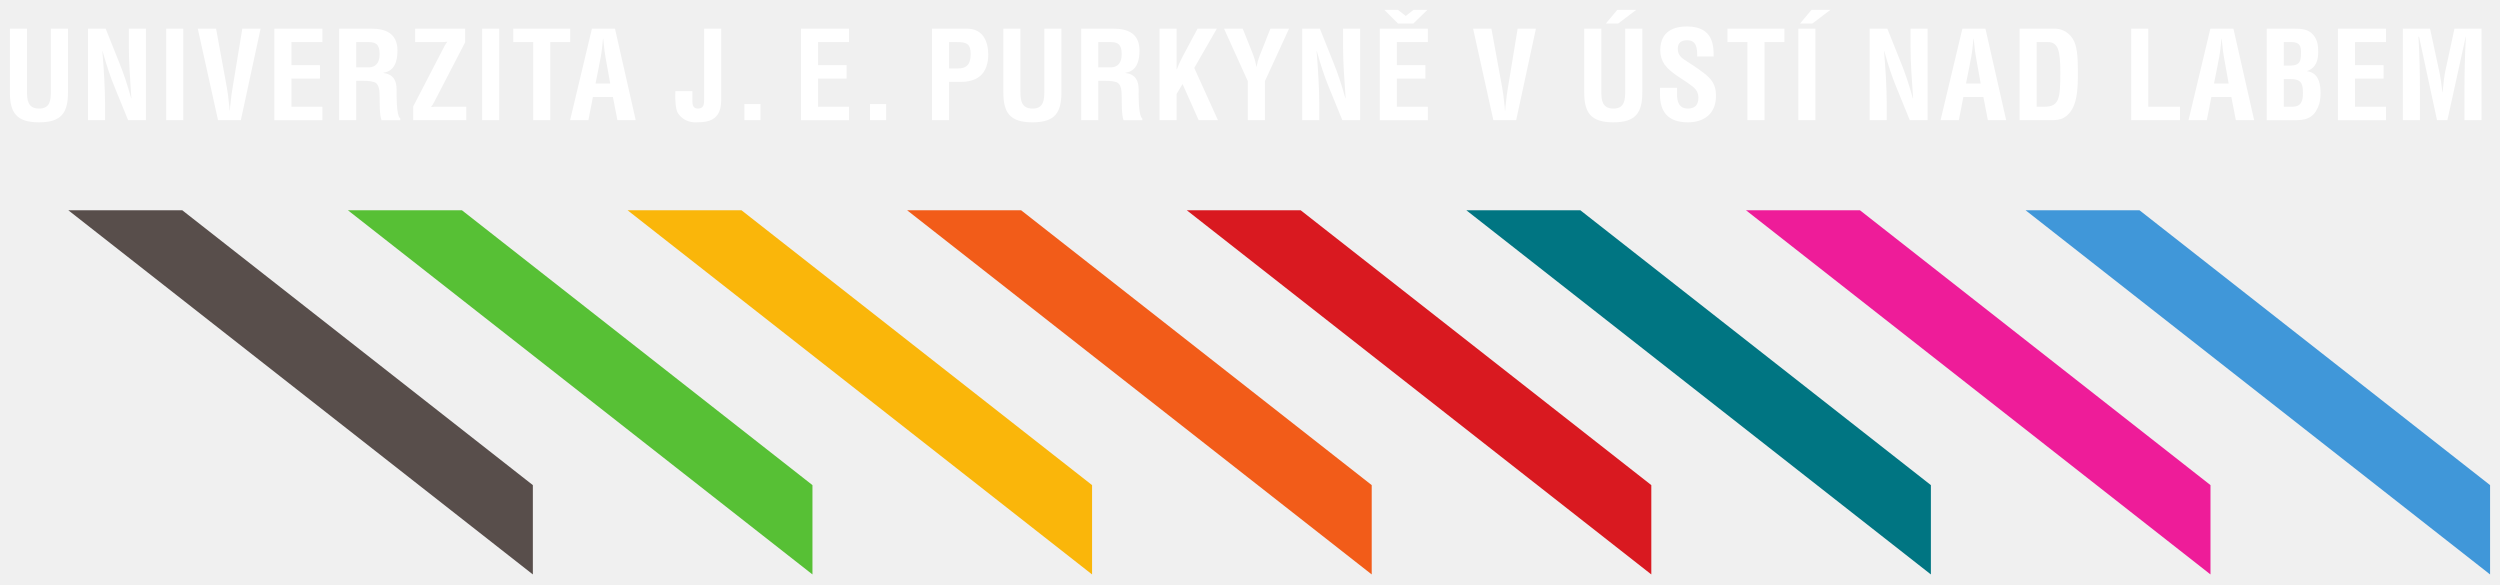
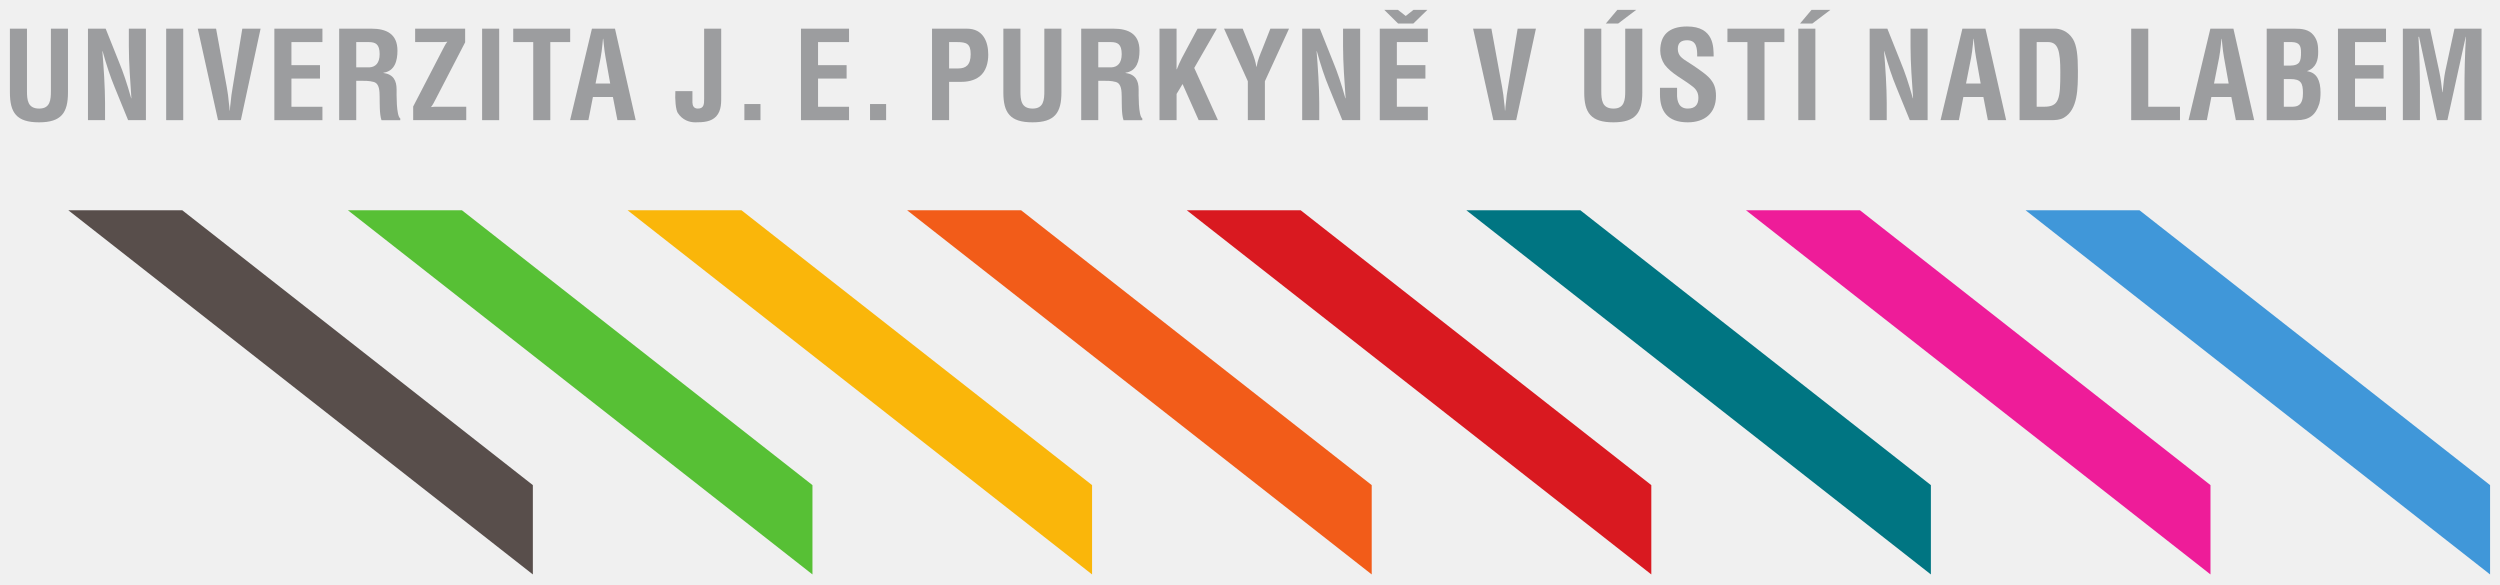
<svg xmlns="http://www.w3.org/2000/svg" version="1.1" width="892.913" height="208.701" id="svg12313">
  <defs id="defs12315" />
  <g transform="translate(60.84097,-388.6614)" id="layer1">
    <g transform="matrix(4.95183,0,0,4.95183,-1718.734,-2553.055)" id="g12410">
      <path d="m 393.405,629.058 0,6.442 -33.509,-26.269 8.224,0 25.285,19.826 z" id="path11291" style="fill:#57c035;fill-opacity:1;fill-rule:nonzero;stroke:none" />
      <path d="m 413.573,629.058 0,6.442 -33.506,-26.269 8.216,0 25.29,19.826 z" id="path11293" style="fill:#fab60a;fill-opacity:1;fill-rule:nonzero;stroke:none" />
      <path d="m 373.238,629.058 0,6.442 -33.509,-26.269 8.22,0 25.289,19.826 z" id="path11295" style="fill:#584e4b;fill-opacity:1;fill-rule:nonzero;stroke:none" />
      <path d="m 433.743,629.058 0,6.442 -33.513,-26.269 8.223,0 25.29,19.826 z" id="path11297" style="fill:#f25c19;fill-opacity:1;fill-rule:nonzero;stroke:none" />
      <path d="m 453.91,629.058 0,6.442 -33.508,-26.269 8.215,0 25.293,19.826 z" id="path11299" style="fill:#d91920;fill-opacity:1;fill-rule:nonzero;stroke:none" />
      <path d="m 474.075,629.058 0,6.442 -33.509,-26.269 8.223,0 25.286,19.826 z" id="path11301" style="fill:#007582;fill-opacity:1;fill-rule:nonzero;stroke:none" />
      <path d="m 494.242,629.058 0,6.442 -33.506,-26.269 8.22,0 25.286,19.826 z" id="path11303" style="fill:#ee1c99;fill-opacity:1;fill-rule:nonzero;stroke:none" />
      <path d="m 514.408,635.5 -33.505,-26.269 8.217,0 25.288,19.826 0,6.442 z" id="path11305" style="fill:#4097d9;fill-opacity:1;fill-rule:nonzero;stroke:none" />
-       <path d="m 338.476,596.134 1.231,0 0,4.601 c 0,1.461 -0.475,2.155 -2.085,2.155 -1.629,0 -2.103,-0.694 -2.103,-2.155 l 0,-4.601 1.231,0 0,4.496 c 0,0.634 0.044,1.268 0.88,1.268 0.801,0 0.845,-0.634 0.845,-1.268 l 0,-4.496 z" id="path11307" style="fill:white;fill-opacity:1;fill-rule:nonzero;stroke:none" />
-       <path d="m 344.098,596.134 1.231,0 0,6.599 -1.285,0 -0.959,-2.349 c -0.325,-0.784 -0.589,-1.584 -0.88,-2.623 l -0.018,0 c 0.045,0.545 0.098,1.215 0.133,1.883 0.035,0.66 0.061,1.32 0.061,1.847 l 0,1.241 -1.232,0 0,-6.599 1.276,0 0.96,2.402 c 0.315,0.765 0.579,1.548 0.88,2.621 l 0.016,0 c -0.044,-0.599 -0.087,-1.24 -0.122,-1.874 -0.036,-0.634 -0.061,-1.268 -0.061,-1.856 l 0,-1.294 z" id="path11309" style="fill:white;fill-opacity:1;fill-rule:nonzero;stroke:none" />
-       <path d="m 346.79,596.134 1.231,0 0,6.599 -1.231,0 0,-6.599 z" id="path11311" style="fill:white;fill-opacity:1;fill-rule:nonzero;stroke:none" />
-       <path d="m 352.281,596.134 1.319,0 -1.424,6.599 -1.646,0 -1.461,-6.599 1.32,0 0.775,4.231 c 0.07,0.37 0.114,0.749 0.149,1.126 0.019,0.176 0.052,0.361 0.052,0.546 l 0.019,0 c 0,-0.185 0.035,-0.37 0.052,-0.546 0.035,-0.378 0.079,-0.756 0.15,-1.126 l 0.695,-4.231 z" id="path11313" style="fill:white;fill-opacity:1;fill-rule:nonzero;stroke:none" />
-       <path d="m 354.593,602.733 0,-6.599 3.467,0 0,0.968 -2.235,0 0,1.664 2.059,0 0,0.968 -2.059,0 0,2.033 2.235,0 0,0.968 -3.467,0 z" id="path11315" style="fill:white;fill-opacity:1;fill-rule:nonzero;stroke:none" />
-       <path d="m 360.498,598.923 0.968,0 c 0.405,-0.026 0.721,-0.29 0.721,-0.95 0,-0.739 -0.309,-0.863 -0.775,-0.871 l -0.914,0 0,1.821 z m 0,0.969 0,2.841 -1.231,0 0,-6.599 2.331,0 c 1.064,0 1.874,0.37 1.874,1.584 0,0.721 -0.186,1.478 -1.012,1.593 l 0,0.018 c 0.73,0.098 0.95,0.564 0.95,1.196 0,0.274 -0.034,1.893 0.265,2.085 l 0,0.124 -1.355,0 c -0.15,-0.422 -0.124,-1.231 -0.133,-1.671 -0.009,-0.405 0,-0.959 -0.421,-1.083 -0.335,-0.098 -0.696,-0.087 -1.048,-0.087 l -0.22,0 z" id="path11317" style="fill:white;fill-opacity:1;fill-rule:nonzero;stroke:none" />
-       <path d="m 364.607,601.746 2.12,-4.091 c 0.105,-0.193 0.194,-0.395 0.344,-0.58 -0.159,0.026 -0.318,0.026 -0.475,0.026 l -1.849,0 0,-0.968 3.607,0 0,0.985 -2.12,4.091 c -0.105,0.194 -0.193,0.396 -0.344,0.581 0.159,-0.026 0.318,-0.026 0.475,-0.026 l 2.069,0 0,0.968 -3.828,0 0,-0.986 z" id="path11319" style="fill:white;fill-opacity:1;fill-rule:nonzero;stroke:none" />
-       <path d="m 369.578,596.134 1.231,0 0,6.599 -1.231,0 0,-6.599 z" id="path11321" style="fill:white;fill-opacity:1;fill-rule:nonzero;stroke:none" />
-       <path d="m 371.823,596.134 4.107,0 0,0.968 -1.434,0 0,5.631 -1.231,0 0,-5.631 -1.442,0 0,-0.968 z" id="path11323" style="fill:white;fill-opacity:1;fill-rule:nonzero;stroke:none" />
-       <path d="m 377.761,600.093 1.056,0 -0.334,-1.874 c -0.061,-0.307 -0.089,-0.608 -0.124,-0.915 -0.009,-0.149 -0.026,-0.299 -0.044,-0.44 l -0.018,0 c -0.018,0.141 -0.035,0.291 -0.044,0.44 -0.035,0.307 -0.062,0.608 -0.124,0.915 l -0.37,1.874 z m -1.837,2.64 1.575,-6.599 1.663,0 1.495,6.599 -1.32,0 -0.325,-1.671 -1.442,0 -0.326,1.671 -1.319,0 z" id="path11325" style="fill:white;fill-opacity:1;fill-rule:nonzero;stroke:none" />
-       <path d="m 384.747,600.639 0,0.818 c 0.009,0.237 0.096,0.441 0.396,0.441 0.439,0 0.449,-0.335 0.449,-0.696 l 0,-5.067 1.231,0 0,4.812 c 0,0.449 0.035,1.091 -0.361,1.514 -0.36,0.386 -0.905,0.43 -1.504,0.43 -0.44,0 -0.932,-0.166 -1.266,-0.677 -0.15,-0.236 -0.211,-0.966 -0.176,-1.574 l 1.231,0 z" id="path11327" style="fill:white;fill-opacity:1;fill-rule:nonzero;stroke:none" />
-       <path d="m 388.495,601.571 1.161,0 0,1.161 -1.161,0 0,-1.161 z" id="path11329" style="fill:white;fill-opacity:1;fill-rule:nonzero;stroke:none" />
-       <path d="m 392.577,602.733 0,-6.599 3.466,0 0,0.968 -2.235,0 0,1.664 2.06,0 0,0.968 -2.06,0 0,2.033 2.235,0 0,0.968 -3.466,0 z" id="path11331" style="fill:white;fill-opacity:1;fill-rule:nonzero;stroke:none" />
-       <path d="m 397.557,601.571 1.161,0 0,1.161 -1.161,0 0,-1.161 z" id="path11333" style="fill:white;fill-opacity:1;fill-rule:nonzero;stroke:none" />
-       <path d="m 403.26,599.003 0.66,0 c 0.536,0 0.897,-0.229 0.897,-1.03 0,-0.756 -0.299,-0.871 -0.995,-0.871 l -0.562,0 0,1.901 z m -1.231,3.73 0,-6.599 2.515,0 c 1.18,0 1.541,0.95 1.541,1.874 0,0.564 -0.15,1.196 -0.616,1.566 -0.388,0.307 -0.906,0.405 -1.381,0.396 l -0.828,0 0,2.763 -1.231,0 z" id="path11335" style="fill:white;fill-opacity:1;fill-rule:nonzero;stroke:none" />
-       <path d="m 410.131,596.134 1.231,0 0,4.601 c 0,1.461 -0.475,2.155 -2.085,2.155 -1.627,0 -2.103,-0.694 -2.103,-2.155 l 0,-4.601 1.231,0 0,4.496 c 0,0.634 0.044,1.268 0.88,1.268 0.801,0 0.845,-0.634 0.845,-1.268 l 0,-4.496 z" id="path11337" style="fill:white;fill-opacity:1;fill-rule:nonzero;stroke:none" />
-       <path d="m 414.02,598.923 0.969,0 c 0.404,-0.026 0.721,-0.29 0.721,-0.95 0,-0.739 -0.309,-0.863 -0.775,-0.871 l -0.915,0 0,1.821 z m 0,0.969 0,2.841 -1.231,0 0,-6.599 2.331,0 c 1.065,0 1.874,0.37 1.874,1.584 0,0.721 -0.185,1.478 -1.011,1.593 l 0,0.018 c 0.73,0.098 0.949,0.564 0.949,1.196 0,0.274 -0.034,1.893 0.265,2.085 l 0,0.124 -1.355,0 c -0.15,-0.422 -0.122,-1.231 -0.131,-1.671 -0.01,-0.405 0,-0.959 -0.422,-1.083 -0.335,-0.098 -0.696,-0.087 -1.048,-0.087 l -0.22,0 z" id="path11339" style="fill:white;fill-opacity:1;fill-rule:nonzero;stroke:none" />
-       <path d="m 418.437,602.733 0,-6.599 1.231,0 0,2.93 0.019,0 c 0.193,-0.52 0.51,-1.1 0.774,-1.584 l 0.721,-1.346 1.39,0 -1.629,2.833 1.708,3.766 -1.39,0 -1.161,-2.605 -0.431,0.714 0,1.891 -1.231,0 z" id="path11341" style="fill:white;fill-opacity:1;fill-rule:nonzero;stroke:none" />
-       <path d="m 425.132,597.866 c 0.131,0.326 0.236,0.66 0.289,1.012 l 0.019,0 c 0.087,-0.51 0.255,-0.88 0.404,-1.25 l 0.59,-1.495 1.346,0 -1.741,3.791 0,2.808 -1.232,0 0,-2.808 -1.716,-3.791 1.346,0 0.696,1.732 z" id="path11343" style="fill:white;fill-opacity:1;fill-rule:nonzero;stroke:none" />
-       <path d="m 431.677,596.134 1.232,0 0,6.599 -1.286,0 -0.958,-2.349 c -0.326,-0.784 -0.59,-1.584 -0.88,-2.623 l -0.018,0 c 0.044,0.545 0.096,1.215 0.131,1.883 0.036,0.66 0.061,1.32 0.061,1.847 l 0,1.241 -1.231,0 0,-6.599 1.275,0 0.96,2.402 c 0.316,0.765 0.58,1.548 0.88,2.621 l 0.018,0 c -0.044,-0.599 -0.089,-1.24 -0.124,-1.874 -0.035,-0.634 -0.061,-1.268 -0.061,-1.856 l 0,-1.294 z" id="path11345" style="fill:white;fill-opacity:1;fill-rule:nonzero;stroke:none" />
-       <path d="m 436.745,595.764 -1.1,0 -0.994,-0.985 0.985,0 0.562,0.44 0.555,-0.44 1.004,0 -1.012,0.985 z m -2.42,6.969 0,-6.599 3.467,0 0,0.968 -2.235,0 0,1.664 2.059,0 0,0.968 -2.059,0 0,2.033 2.235,0 0,0.968 -3.467,0 z" id="path11347" style="fill:white;fill-opacity:1;fill-rule:nonzero;stroke:none" />
-       <path d="m 444.268,596.134 1.319,0 -1.424,6.599 -1.646,0 -1.461,-6.599 1.32,0 0.775,4.231 c 0.07,0.37 0.114,0.749 0.149,1.126 0.019,0.176 0.052,0.361 0.052,0.546 l 0.019,0 c 0,-0.185 0.035,-0.37 0.052,-0.546 0.035,-0.378 0.079,-0.756 0.15,-1.126 l 0.695,-4.231 z" id="path11349" style="fill:white;fill-opacity:1;fill-rule:nonzero;stroke:none" />
-       <path d="m 451.456,594.779 1.363,0 -1.301,0.985 -0.889,0 0.828,-0.985 z m 0.573,1.355 1.231,0 0,4.601 c 0,1.461 -0.475,2.155 -2.085,2.155 -1.629,0 -2.104,-0.694 -2.104,-2.155 l 0,-4.601 1.232,0 0,4.496 c 0,0.634 0.044,1.268 0.88,1.268 0.8,0 0.845,-0.634 0.845,-1.268 l 0,-4.496 z" id="path11351" style="fill:white;fill-opacity:1;fill-rule:nonzero;stroke:none" />
-       <path d="m 457.218,598.14 c 0.01,-0.59 -0.044,-1.17 -0.721,-1.17 -0.412,0 -0.677,0.166 -0.677,0.615 0,0.502 0.318,0.695 0.704,0.941 0.405,0.256 1.153,0.749 1.496,1.083 0.421,0.414 0.554,0.81 0.554,1.381 0,1.25 -0.826,1.9 -2.033,1.9 -1.478,0 -2.006,-0.826 -2.006,-2.005 l 0,-0.484 1.232,0 0,0.386 c -0.026,0.642 0.168,1.11 0.774,1.11 0.52,0 0.765,-0.274 0.765,-0.775 0,-0.388 -0.175,-0.651 -0.491,-0.871 -0.642,-0.501 -1.444,-0.863 -1.945,-1.522 -0.203,-0.299 -0.316,-0.659 -0.316,-1.011 0,-1.126 0.632,-1.742 1.935,-1.742 1.961,0 1.909,1.514 1.917,2.165 l -1.188,0 z" id="path11353" style="fill:white;fill-opacity:1;fill-rule:nonzero;stroke:none" />
-       <path d="m 459.401,596.134 4.107,0 0,0.968 -1.433,0 0,5.631 -1.232,0 0,-5.631 -1.442,0 0,-0.968 z" id="path11355" style="fill:white;fill-opacity:1;fill-rule:nonzero;stroke:none" />
-       <path d="m 465.463,594.779 1.363,0 -1.302,0.985 -0.887,0 0.828,-0.985 z m -0.951,1.355 1.231,0 0,6.599 -1.231,0 0,-6.599 z" id="path11357" style="fill:white;fill-opacity:1;fill-rule:nonzero;stroke:none" />
-       <path d="m 472.607,596.134 1.232,0 0,6.599 -1.286,0 -0.958,-2.349 c -0.326,-0.784 -0.59,-1.584 -0.88,-2.623 l -0.018,0 c 0.044,0.545 0.096,1.215 0.133,1.883 0.035,0.66 0.06,1.32 0.06,1.847 l 0,1.241 -1.231,0 0,-6.599 1.276,0 0.959,2.402 c 0.316,0.765 0.58,1.548 0.88,2.621 l 0.018,0 c -0.044,-0.599 -0.087,-1.24 -0.124,-1.874 -0.035,-0.634 -0.061,-1.268 -0.061,-1.856 l 0,-1.294 z" id="path11359" style="fill:white;fill-opacity:1;fill-rule:nonzero;stroke:none" />
-       <path d="m 476.611,600.093 1.055,0 -0.334,-1.874 c -0.061,-0.307 -0.089,-0.608 -0.124,-0.915 -0.009,-0.149 -0.025,-0.299 -0.044,-0.44 l -0.018,0 c -0.018,0.141 -0.035,0.291 -0.044,0.44 -0.035,0.307 -0.062,0.608 -0.124,0.915 l -0.369,1.874 z m -1.839,2.64 1.575,-6.599 1.663,0 1.495,6.599 -1.32,0 -0.324,-1.671 -1.444,0 -0.325,1.671 -1.32,0 z" id="path11361" style="fill:white;fill-opacity:1;fill-rule:nonzero;stroke:none" />
-       <path d="m 482.241,601.765 c 1.1,0 1.17,-0.581 1.17,-2.49 0,-1.558 -0.159,-2.174 -0.897,-2.174 l -0.809,0 0,4.664 0.536,0 z m -1.769,0.968 0,-6.599 2.569,0 c 0.3,0 0.899,0.133 1.278,0.748 0.28,0.458 0.36,1.189 0.36,2.279 0,1.302 0,2.808 -1.012,3.396 -0.273,0.159 -0.606,0.176 -0.914,0.176 l -2.28,0 z" id="path11363" style="fill:white;fill-opacity:1;fill-rule:nonzero;stroke:none" />
-       <path d="m 488.523,602.733 0,-6.599 1.231,0 0,5.631 2.288,0 0,0.968 -3.519,0 z" id="path11365" style="fill:white;fill-opacity:1;fill-rule:nonzero;stroke:none" />
-       <path d="m 494.497,600.093 1.056,0 -0.335,-1.874 c -0.061,-0.307 -0.087,-0.608 -0.122,-0.915 -0.009,-0.149 -0.026,-0.299 -0.044,-0.44 l -0.018,0 c -0.019,0.141 -0.035,0.291 -0.044,0.44 -0.036,0.307 -0.062,0.608 -0.124,0.915 l -0.37,1.874 z m -1.839,2.64 1.575,-6.599 1.663,0 1.496,6.599 -1.32,0 -0.325,-1.671 -1.442,0 -0.326,1.671 -1.32,0 z" id="path11367" style="fill:white;fill-opacity:1;fill-rule:nonzero;stroke:none" />
-       <path d="m 499.793,601.765 c 0.256,0 0.519,0.026 0.739,-0.071 0.335,-0.149 0.379,-0.58 0.379,-0.915 0,-0.713 -0.14,-1.011 -0.906,-1.011 l -0.474,0 0,1.998 0.263,0 z m -0.035,-2.965 c 0.299,0 0.686,0.018 0.88,-0.229 0.114,-0.168 0.133,-0.396 0.133,-0.713 0,-0.492 -0.106,-0.74 -0.669,-0.757 l -0.571,0 0,1.699 0.228,0 z m -1.461,3.933 0,-6.599 1.989,0 c 0.529,0 1.048,0.035 1.399,0.484 0.282,0.36 0.326,0.739 0.326,1.188 0,0.573 -0.124,1.135 -0.792,1.383 l 0,0.016 c 0.696,0.098 0.96,0.677 0.96,1.531 0,0.274 -0.018,0.545 -0.089,0.81 -0.264,0.835 -0.739,1.188 -1.619,1.188 l -2.174,0 z" id="path11369" style="fill:white;fill-opacity:1;fill-rule:nonzero;stroke:none" />
-       <path d="m 503.436,602.733 0,-6.599 3.466,0 0,0.968 -2.235,0 0,1.664 2.059,0 0,0.968 -2.059,0 0,2.033 2.235,0 0,0.968 -3.466,0 z" id="path11371" style="fill:white;fill-opacity:1;fill-rule:nonzero;stroke:none" />
-       <path d="m 509.348,602.733 -1.231,0 0,-6.599 1.961,0 0.66,3.061 c 0.105,0.502 0.176,1.012 0.229,1.522 l 0.018,0 c 0.061,-0.651 0.106,-1.091 0.194,-1.522 l 0.66,-3.061 1.954,0 0,6.599 -1.232,0 0,-2.076 c 0,-1.311 0.026,-2.623 0.105,-3.934 l -0.016,0 -1.32,6.01 -0.749,0 -1.294,-6.01 -0.044,0 c 0.08,1.311 0.106,2.623 0.106,3.934 l 0,2.076 z" id="path11373" style="fill:white;fill-opacity:1;fill-rule:nonzero;stroke:none" />
+       <path d="m 338.476,596.134 1.231,0 0,4.601 c 0,1.461 -0.475,2.155 -2.085,2.155 -1.629,0 -2.103,-0.694 -2.103,-2.155 l 0,-4.601 1.231,0 0,4.496 c 0,0.634 0.044,1.268 0.88,1.268 0.801,0 0.845,-0.634 0.845,-1.268 l 0,-4.496 z" id="path11307" style="fill:#9C9D9F;fill-opacity:1;fill-rule:nonzero;stroke:none" />
+       <path d="m 344.098,596.134 1.231,0 0,6.599 -1.285,0 -0.959,-2.349 c -0.325,-0.784 -0.589,-1.584 -0.88,-2.623 l -0.018,0 c 0.045,0.545 0.098,1.215 0.133,1.883 0.035,0.66 0.061,1.32 0.061,1.847 l 0,1.241 -1.232,0 0,-6.599 1.276,0 0.96,2.402 c 0.315,0.765 0.579,1.548 0.88,2.621 l 0.016,0 c -0.044,-0.599 -0.087,-1.24 -0.122,-1.874 -0.036,-0.634 -0.061,-1.268 -0.061,-1.856 l 0,-1.294 z" id="path11309" style="fill:#9C9D9F;fill-opacity:1;fill-rule:nonzero;stroke:none" />
+       <path d="m 346.79,596.134 1.231,0 0,6.599 -1.231,0 0,-6.599 z" id="path11311" style="fill:#9C9D9F;fill-opacity:1;fill-rule:nonzero;stroke:none" />
+       <path d="m 352.281,596.134 1.319,0 -1.424,6.599 -1.646,0 -1.461,-6.599 1.32,0 0.775,4.231 c 0.07,0.37 0.114,0.749 0.149,1.126 0.019,0.176 0.052,0.361 0.052,0.546 l 0.019,0 c 0,-0.185 0.035,-0.37 0.052,-0.546 0.035,-0.378 0.079,-0.756 0.15,-1.126 l 0.695,-4.231 z" id="path11313" style="fill:#9C9D9F;fill-opacity:1;fill-rule:nonzero;stroke:none" />
+       <path d="m 354.593,602.733 0,-6.599 3.467,0 0,0.968 -2.235,0 0,1.664 2.059,0 0,0.968 -2.059,0 0,2.033 2.235,0 0,0.968 -3.467,0 z" id="path11315" style="fill:#9C9D9F;fill-opacity:1;fill-rule:nonzero;stroke:none" />
+       <path d="m 360.498,598.923 0.968,0 c 0.405,-0.026 0.721,-0.29 0.721,-0.95 0,-0.739 -0.309,-0.863 -0.775,-0.871 l -0.914,0 0,1.821 z m 0,0.969 0,2.841 -1.231,0 0,-6.599 2.331,0 c 1.064,0 1.874,0.37 1.874,1.584 0,0.721 -0.186,1.478 -1.012,1.593 l 0,0.018 c 0.73,0.098 0.95,0.564 0.95,1.196 0,0.274 -0.034,1.893 0.265,2.085 l 0,0.124 -1.355,0 c -0.15,-0.422 -0.124,-1.231 -0.133,-1.671 -0.009,-0.405 0,-0.959 -0.421,-1.083 -0.335,-0.098 -0.696,-0.087 -1.048,-0.087 l -0.22,0 z" id="path11317" style="fill:#9C9D9F;fill-opacity:1;fill-rule:nonzero;stroke:none" />
+       <path d="m 364.607,601.746 2.12,-4.091 c 0.105,-0.193 0.194,-0.395 0.344,-0.58 -0.159,0.026 -0.318,0.026 -0.475,0.026 l -1.849,0 0,-0.968 3.607,0 0,0.985 -2.12,4.091 c -0.105,0.194 -0.193,0.396 -0.344,0.581 0.159,-0.026 0.318,-0.026 0.475,-0.026 l 2.069,0 0,0.968 -3.828,0 0,-0.986 z" id="path11319" style="fill:#9C9D9F;fill-opacity:1;fill-rule:nonzero;stroke:none" />
+       <path d="m 369.578,596.134 1.231,0 0,6.599 -1.231,0 0,-6.599 z" id="path11321" style="fill:#9C9D9F;fill-opacity:1;fill-rule:nonzero;stroke:none" />
+       <path d="m 371.823,596.134 4.107,0 0,0.968 -1.434,0 0,5.631 -1.231,0 0,-5.631 -1.442,0 0,-0.968 z" id="path11323" style="fill:#9C9D9F;fill-opacity:1;fill-rule:nonzero;stroke:none" />
+       <path d="m 377.761,600.093 1.056,0 -0.334,-1.874 c -0.061,-0.307 -0.089,-0.608 -0.124,-0.915 -0.009,-0.149 -0.026,-0.299 -0.044,-0.44 l -0.018,0 c -0.018,0.141 -0.035,0.291 -0.044,0.44 -0.035,0.307 -0.062,0.608 -0.124,0.915 l -0.37,1.874 z m -1.837,2.64 1.575,-6.599 1.663,0 1.495,6.599 -1.32,0 -0.325,-1.671 -1.442,0 -0.326,1.671 -1.319,0 z" id="path11325" style="fill:#9C9D9F;fill-opacity:1;fill-rule:nonzero;stroke:none" />
+       <path d="m 384.747,600.639 0,0.818 c 0.009,0.237 0.096,0.441 0.396,0.441 0.439,0 0.449,-0.335 0.449,-0.696 l 0,-5.067 1.231,0 0,4.812 c 0,0.449 0.035,1.091 -0.361,1.514 -0.36,0.386 -0.905,0.43 -1.504,0.43 -0.44,0 -0.932,-0.166 -1.266,-0.677 -0.15,-0.236 -0.211,-0.966 -0.176,-1.574 l 1.231,0 z" id="path11327" style="fill:#9C9D9F;fill-opacity:1;fill-rule:nonzero;stroke:none" />
+       <path d="m 388.495,601.571 1.161,0 0,1.161 -1.161,0 0,-1.161 z" id="path11329" style="fill:#9C9D9F;fill-opacity:1;fill-rule:nonzero;stroke:none" />
+       <path d="m 392.577,602.733 0,-6.599 3.466,0 0,0.968 -2.235,0 0,1.664 2.06,0 0,0.968 -2.06,0 0,2.033 2.235,0 0,0.968 -3.466,0 z" id="path11331" style="fill:#9C9D9F;fill-opacity:1;fill-rule:nonzero;stroke:none" />
+       <path d="m 397.557,601.571 1.161,0 0,1.161 -1.161,0 0,-1.161 z" id="path11333" style="fill:#9C9D9F;fill-opacity:1;fill-rule:nonzero;stroke:none" />
+       <path d="m 403.26,599.003 0.66,0 c 0.536,0 0.897,-0.229 0.897,-1.03 0,-0.756 -0.299,-0.871 -0.995,-0.871 l -0.562,0 0,1.901 z m -1.231,3.73 0,-6.599 2.515,0 c 1.18,0 1.541,0.95 1.541,1.874 0,0.564 -0.15,1.196 -0.616,1.566 -0.388,0.307 -0.906,0.405 -1.381,0.396 l -0.828,0 0,2.763 -1.231,0 z" id="path11335" style="fill:#9C9D9F;fill-opacity:1;fill-rule:nonzero;stroke:none" />
+       <path d="m 410.131,596.134 1.231,0 0,4.601 c 0,1.461 -0.475,2.155 -2.085,2.155 -1.627,0 -2.103,-0.694 -2.103,-2.155 l 0,-4.601 1.231,0 0,4.496 c 0,0.634 0.044,1.268 0.88,1.268 0.801,0 0.845,-0.634 0.845,-1.268 l 0,-4.496 z" id="path11337" style="fill:#9C9D9F;fill-opacity:1;fill-rule:nonzero;stroke:none" />
+       <path d="m 414.02,598.923 0.969,0 c 0.404,-0.026 0.721,-0.29 0.721,-0.95 0,-0.739 -0.309,-0.863 -0.775,-0.871 l -0.915,0 0,1.821 z m 0,0.969 0,2.841 -1.231,0 0,-6.599 2.331,0 c 1.065,0 1.874,0.37 1.874,1.584 0,0.721 -0.185,1.478 -1.011,1.593 l 0,0.018 c 0.73,0.098 0.949,0.564 0.949,1.196 0,0.274 -0.034,1.893 0.265,2.085 l 0,0.124 -1.355,0 c -0.15,-0.422 -0.122,-1.231 -0.131,-1.671 -0.01,-0.405 0,-0.959 -0.422,-1.083 -0.335,-0.098 -0.696,-0.087 -1.048,-0.087 l -0.22,0 z" id="path11339" style="fill:#9C9D9F;fill-opacity:1;fill-rule:nonzero;stroke:none" />
+       <path d="m 418.437,602.733 0,-6.599 1.231,0 0,2.93 0.019,0 c 0.193,-0.52 0.51,-1.1 0.774,-1.584 l 0.721,-1.346 1.39,0 -1.629,2.833 1.708,3.766 -1.39,0 -1.161,-2.605 -0.431,0.714 0,1.891 -1.231,0 z" id="path11341" style="fill:#9C9D9F;fill-opacity:1;fill-rule:nonzero;stroke:none" />
+       <path d="m 425.132,597.866 c 0.131,0.326 0.236,0.66 0.289,1.012 l 0.019,0 c 0.087,-0.51 0.255,-0.88 0.404,-1.25 l 0.59,-1.495 1.346,0 -1.741,3.791 0,2.808 -1.232,0 0,-2.808 -1.716,-3.791 1.346,0 0.696,1.732 z" id="path11343" style="fill:#9C9D9F;fill-opacity:1;fill-rule:nonzero;stroke:none" />
+       <path d="m 431.677,596.134 1.232,0 0,6.599 -1.286,0 -0.958,-2.349 c -0.326,-0.784 -0.59,-1.584 -0.88,-2.623 l -0.018,0 c 0.044,0.545 0.096,1.215 0.131,1.883 0.036,0.66 0.061,1.32 0.061,1.847 l 0,1.241 -1.231,0 0,-6.599 1.275,0 0.96,2.402 c 0.316,0.765 0.58,1.548 0.88,2.621 l 0.018,0 c -0.044,-0.599 -0.089,-1.24 -0.124,-1.874 -0.035,-0.634 -0.061,-1.268 -0.061,-1.856 l 0,-1.294 z" id="path11345" style="fill:#9C9D9F;fill-opacity:1;fill-rule:nonzero;stroke:none" />
+       <path d="m 436.745,595.764 -1.1,0 -0.994,-0.985 0.985,0 0.562,0.44 0.555,-0.44 1.004,0 -1.012,0.985 z m -2.42,6.969 0,-6.599 3.467,0 0,0.968 -2.235,0 0,1.664 2.059,0 0,0.968 -2.059,0 0,2.033 2.235,0 0,0.968 -3.467,0 z" id="path11347" style="fill:#9C9D9F;fill-opacity:1;fill-rule:nonzero;stroke:none" />
+       <path d="m 444.268,596.134 1.319,0 -1.424,6.599 -1.646,0 -1.461,-6.599 1.32,0 0.775,4.231 c 0.07,0.37 0.114,0.749 0.149,1.126 0.019,0.176 0.052,0.361 0.052,0.546 l 0.019,0 c 0,-0.185 0.035,-0.37 0.052,-0.546 0.035,-0.378 0.079,-0.756 0.15,-1.126 l 0.695,-4.231 z" id="path11349" style="fill:#9C9D9F;fill-opacity:1;fill-rule:nonzero;stroke:none" />
+       <path d="m 451.456,594.779 1.363,0 -1.301,0.985 -0.889,0 0.828,-0.985 z m 0.573,1.355 1.231,0 0,4.601 c 0,1.461 -0.475,2.155 -2.085,2.155 -1.629,0 -2.104,-0.694 -2.104,-2.155 l 0,-4.601 1.232,0 0,4.496 c 0,0.634 0.044,1.268 0.88,1.268 0.8,0 0.845,-0.634 0.845,-1.268 l 0,-4.496 z" id="path11351" style="fill:#9C9D9F;fill-opacity:1;fill-rule:nonzero;stroke:none" />
+       <path d="m 457.218,598.14 c 0.01,-0.59 -0.044,-1.17 -0.721,-1.17 -0.412,0 -0.677,0.166 -0.677,0.615 0,0.502 0.318,0.695 0.704,0.941 0.405,0.256 1.153,0.749 1.496,1.083 0.421,0.414 0.554,0.81 0.554,1.381 0,1.25 -0.826,1.9 -2.033,1.9 -1.478,0 -2.006,-0.826 -2.006,-2.005 l 0,-0.484 1.232,0 0,0.386 c -0.026,0.642 0.168,1.11 0.774,1.11 0.52,0 0.765,-0.274 0.765,-0.775 0,-0.388 -0.175,-0.651 -0.491,-0.871 -0.642,-0.501 -1.444,-0.863 -1.945,-1.522 -0.203,-0.299 -0.316,-0.659 -0.316,-1.011 0,-1.126 0.632,-1.742 1.935,-1.742 1.961,0 1.909,1.514 1.917,2.165 l -1.188,0 z" id="path11353" style="fill:#9C9D9F;fill-opacity:1;fill-rule:nonzero;stroke:none" />
+       <path d="m 459.401,596.134 4.107,0 0,0.968 -1.433,0 0,5.631 -1.232,0 0,-5.631 -1.442,0 0,-0.968 z" id="path11355" style="fill:#9C9D9F;fill-opacity:1;fill-rule:nonzero;stroke:none" />
+       <path d="m 465.463,594.779 1.363,0 -1.302,0.985 -0.887,0 0.828,-0.985 z m -0.951,1.355 1.231,0 0,6.599 -1.231,0 0,-6.599 z" id="path11357" style="fill:#9C9D9F;fill-opacity:1;fill-rule:nonzero;stroke:none" />
+       <path d="m 472.607,596.134 1.232,0 0,6.599 -1.286,0 -0.958,-2.349 c -0.326,-0.784 -0.59,-1.584 -0.88,-2.623 l -0.018,0 c 0.044,0.545 0.096,1.215 0.133,1.883 0.035,0.66 0.06,1.32 0.06,1.847 l 0,1.241 -1.231,0 0,-6.599 1.276,0 0.959,2.402 c 0.316,0.765 0.58,1.548 0.88,2.621 l 0.018,0 c -0.044,-0.599 -0.087,-1.24 -0.124,-1.874 -0.035,-0.634 -0.061,-1.268 -0.061,-1.856 l 0,-1.294 z" id="path11359" style="fill:#9C9D9F;fill-opacity:1;fill-rule:nonzero;stroke:none" />
+       <path d="m 476.611,600.093 1.055,0 -0.334,-1.874 c -0.061,-0.307 -0.089,-0.608 -0.124,-0.915 -0.009,-0.149 -0.025,-0.299 -0.044,-0.44 l -0.018,0 c -0.018,0.141 -0.035,0.291 -0.044,0.44 -0.035,0.307 -0.062,0.608 -0.124,0.915 l -0.369,1.874 z m -1.839,2.64 1.575,-6.599 1.663,0 1.495,6.599 -1.32,0 -0.324,-1.671 -1.444,0 -0.325,1.671 -1.32,0 z" id="path11361" style="fill:#9C9D9F;fill-opacity:1;fill-rule:nonzero;stroke:none" />
+       <path d="m 482.241,601.765 c 1.1,0 1.17,-0.581 1.17,-2.49 0,-1.558 -0.159,-2.174 -0.897,-2.174 l -0.809,0 0,4.664 0.536,0 z m -1.769,0.968 0,-6.599 2.569,0 c 0.3,0 0.899,0.133 1.278,0.748 0.28,0.458 0.36,1.189 0.36,2.279 0,1.302 0,2.808 -1.012,3.396 -0.273,0.159 -0.606,0.176 -0.914,0.176 l -2.28,0 z" id="path11363" style="fill:#9C9D9F;fill-opacity:1;fill-rule:nonzero;stroke:none" />
+       <path d="m 488.523,602.733 0,-6.599 1.231,0 0,5.631 2.288,0 0,0.968 -3.519,0 z" id="path11365" style="fill:#9C9D9F;fill-opacity:1;fill-rule:nonzero;stroke:none" />
+       <path d="m 494.497,600.093 1.056,0 -0.335,-1.874 c -0.061,-0.307 -0.087,-0.608 -0.122,-0.915 -0.009,-0.149 -0.026,-0.299 -0.044,-0.44 l -0.018,0 c -0.019,0.141 -0.035,0.291 -0.044,0.44 -0.036,0.307 -0.062,0.608 -0.124,0.915 l -0.37,1.874 z m -1.839,2.64 1.575,-6.599 1.663,0 1.496,6.599 -1.32,0 -0.325,-1.671 -1.442,0 -0.326,1.671 -1.32,0 z" id="path11367" style="fill:#9C9D9F;fill-opacity:1;fill-rule:nonzero;stroke:none" />
+       <path d="m 499.793,601.765 c 0.256,0 0.519,0.026 0.739,-0.071 0.335,-0.149 0.379,-0.58 0.379,-0.915 0,-0.713 -0.14,-1.011 -0.906,-1.011 l -0.474,0 0,1.998 0.263,0 z m -0.035,-2.965 c 0.299,0 0.686,0.018 0.88,-0.229 0.114,-0.168 0.133,-0.396 0.133,-0.713 0,-0.492 -0.106,-0.74 -0.669,-0.757 l -0.571,0 0,1.699 0.228,0 z m -1.461,3.933 0,-6.599 1.989,0 c 0.529,0 1.048,0.035 1.399,0.484 0.282,0.36 0.326,0.739 0.326,1.188 0,0.573 -0.124,1.135 -0.792,1.383 l 0,0.016 c 0.696,0.098 0.96,0.677 0.96,1.531 0,0.274 -0.018,0.545 -0.089,0.81 -0.264,0.835 -0.739,1.188 -1.619,1.188 l -2.174,0 z" id="path11369" style="fill:#9C9D9F;fill-opacity:1;fill-rule:nonzero;stroke:none" />
+       <path d="m 503.436,602.733 0,-6.599 3.466,0 0,0.968 -2.235,0 0,1.664 2.059,0 0,0.968 -2.059,0 0,2.033 2.235,0 0,0.968 -3.466,0 z" id="path11371" style="fill:#9C9D9F;fill-opacity:1;fill-rule:nonzero;stroke:none" />
+       <path d="m 509.348,602.733 -1.231,0 0,-6.599 1.961,0 0.66,3.061 c 0.105,0.502 0.176,1.012 0.229,1.522 l 0.018,0 c 0.061,-0.651 0.106,-1.091 0.194,-1.522 l 0.66,-3.061 1.954,0 0,6.599 -1.232,0 0,-2.076 c 0,-1.311 0.026,-2.623 0.105,-3.934 l -0.016,0 -1.32,6.01 -0.749,0 -1.294,-6.01 -0.044,0 c 0.08,1.311 0.106,2.623 0.106,3.934 l 0,2.076 z" id="path11373" style="fill:#9C9D9F;fill-opacity:1;fill-rule:nonzero;stroke:none" />
    </g>
  </g>
</svg>
